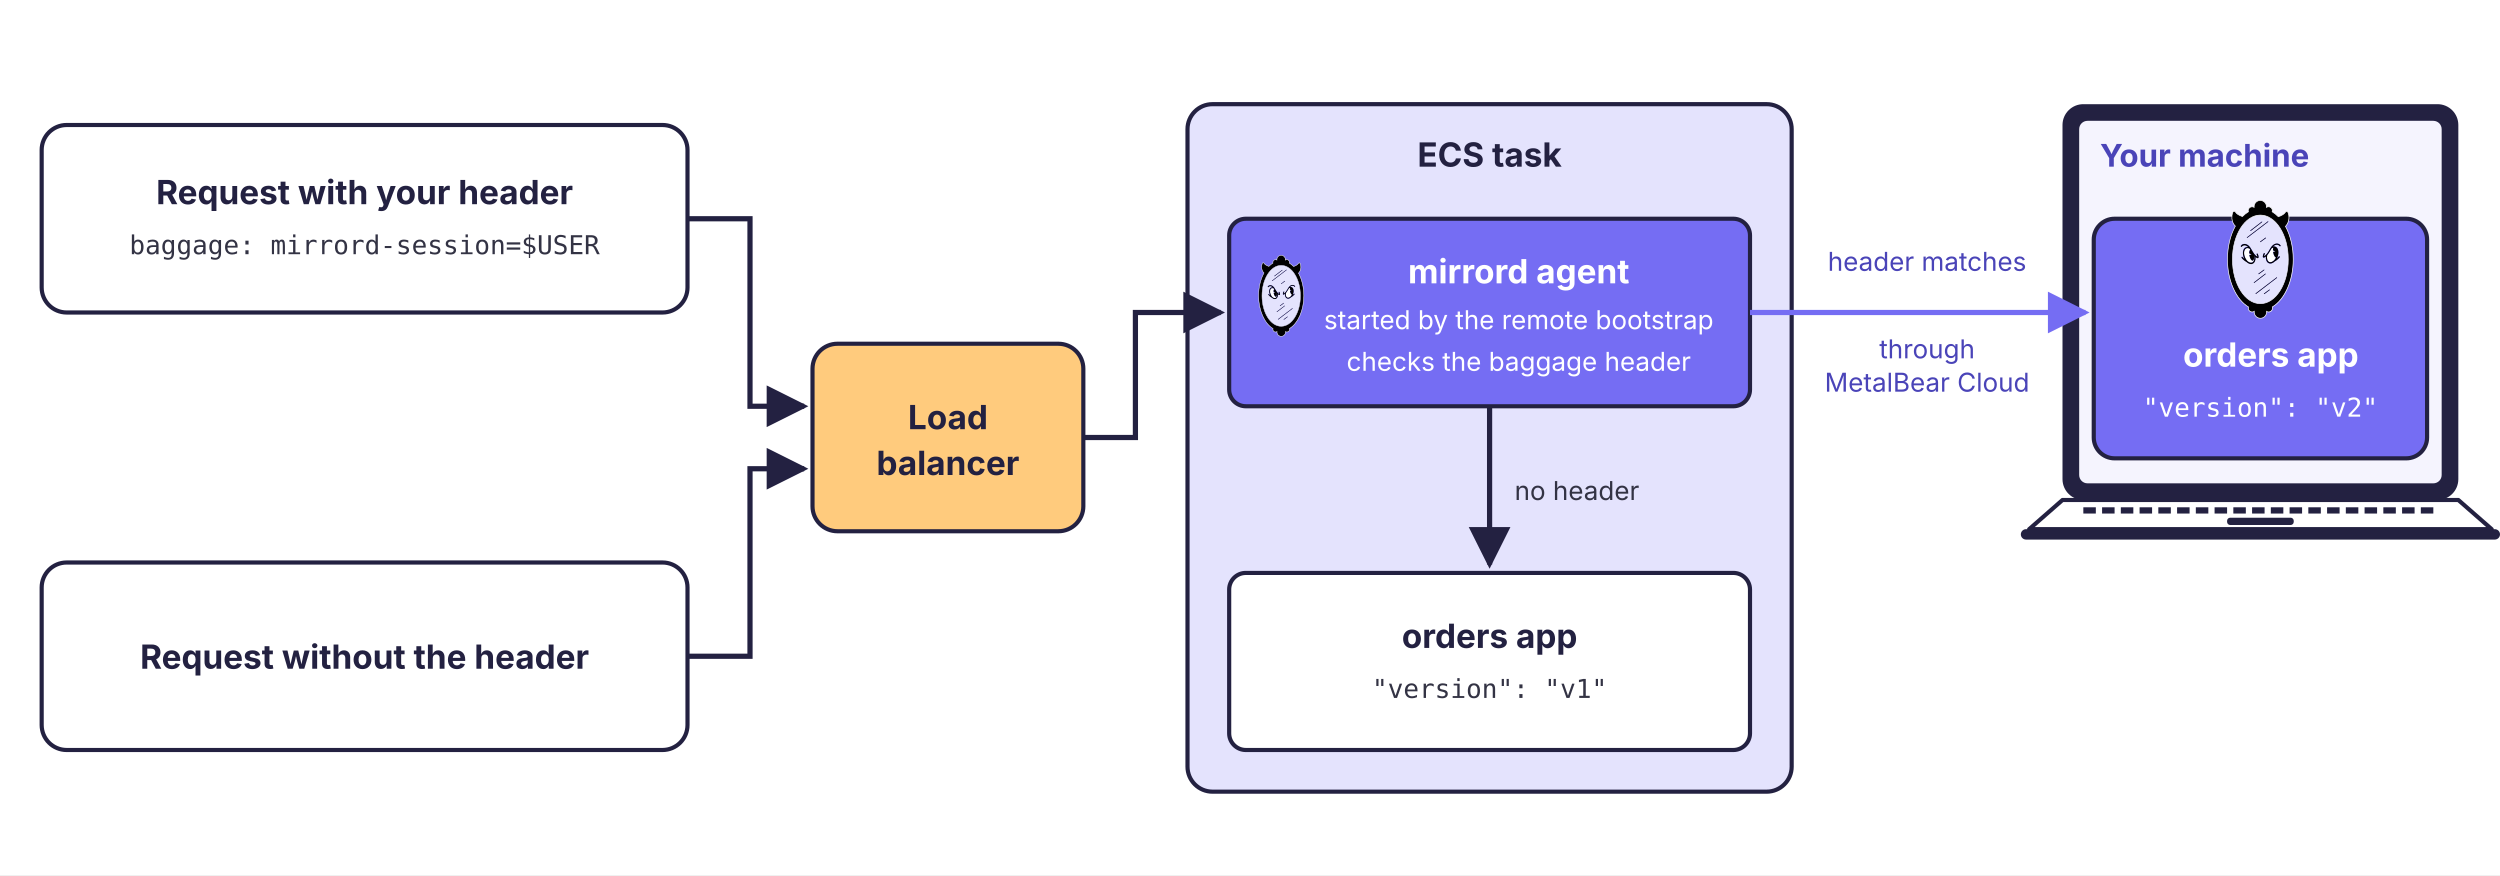
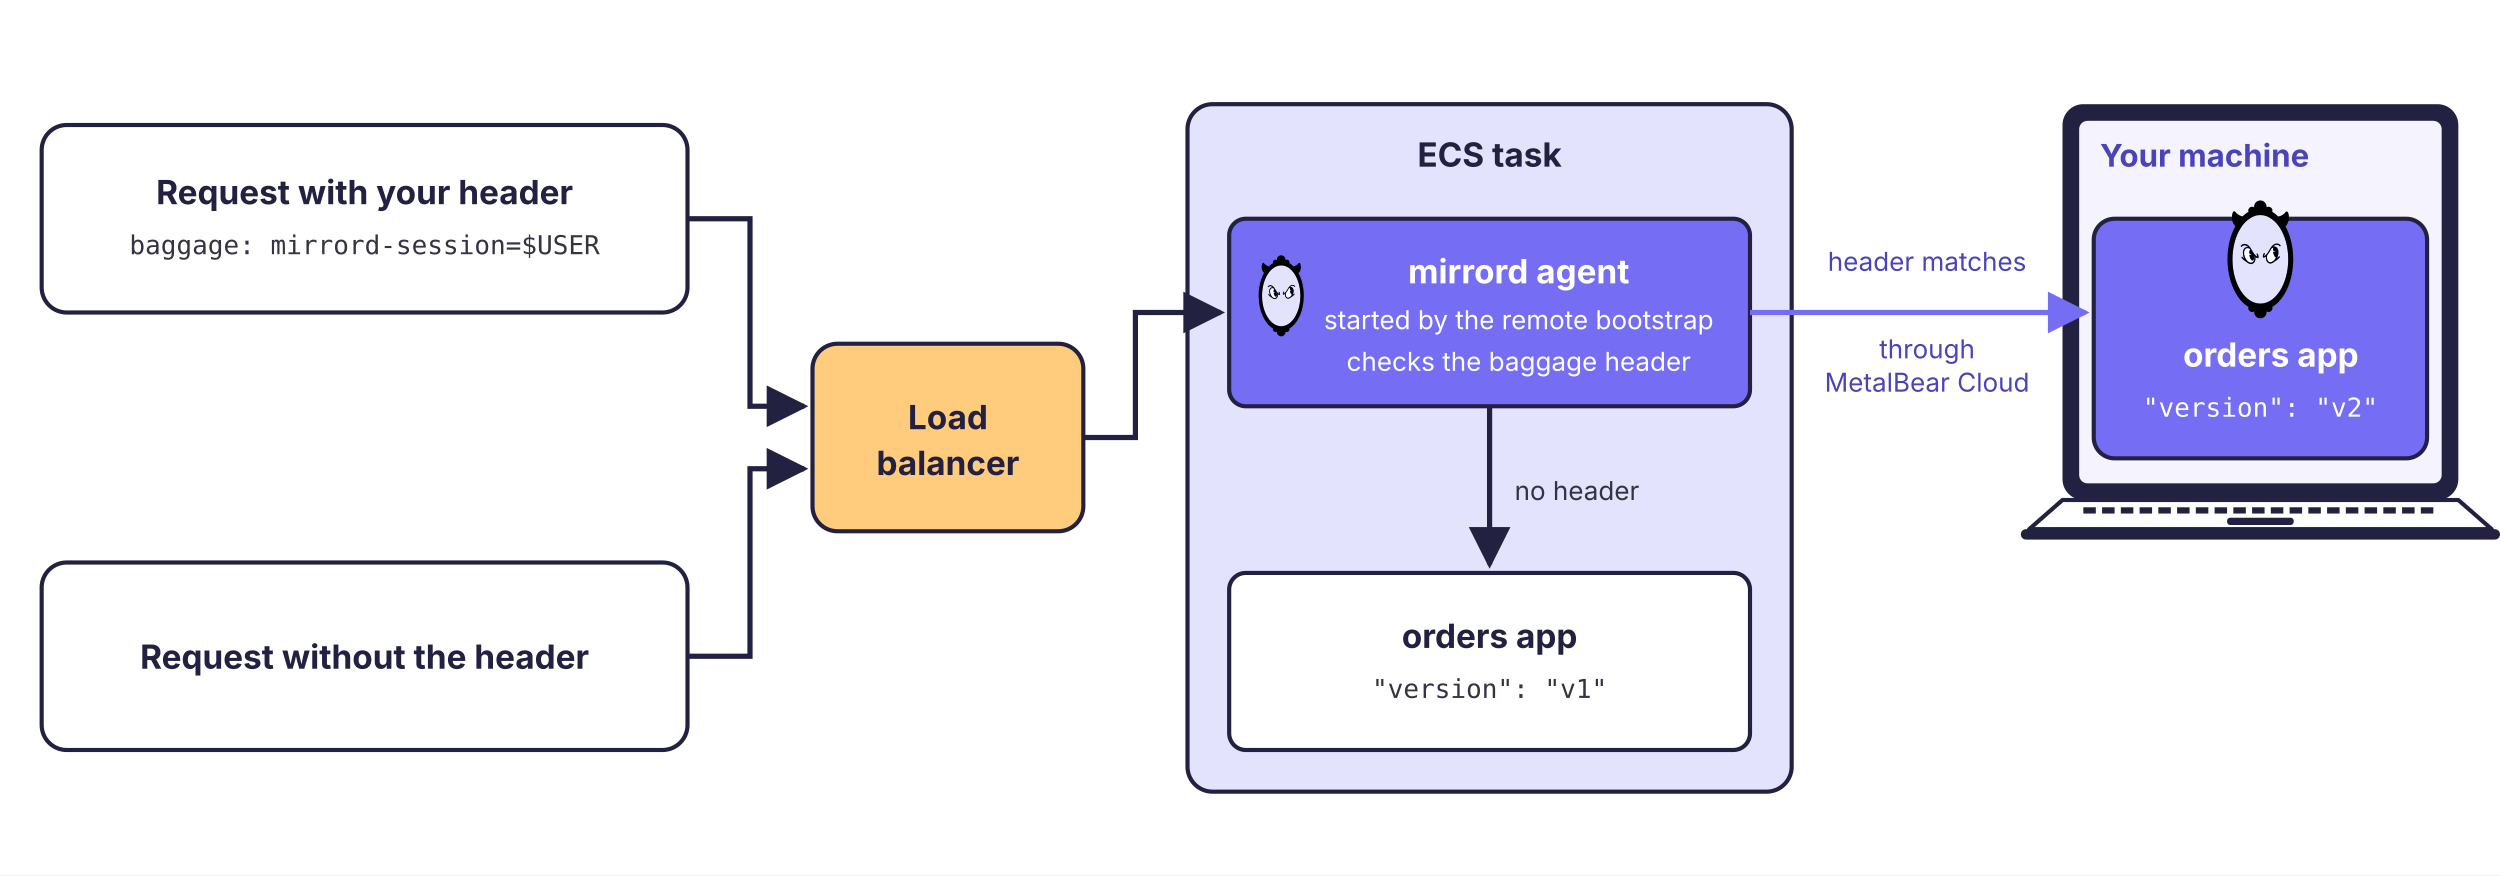
<svg xmlns="http://www.w3.org/2000/svg" viewBox="0 0 1200 420" width="1200" height="420" font-family="Inter, Helvetica, Arial, sans-serif" role="img" aria-labelledby="t d">
  <defs>
    <marker id="arrow" viewBox="0 0 10 10" refX="9" refY="5" markerWidth="8" markerHeight="8" orient="auto-start-reverse">
      <path d="M0 0 L10 5 L0 10 z" fill="#232141" />
    </marker>
    <marker id="arrow-purple" viewBox="0 0 10 10" refX="9" refY="5" markerWidth="8" markerHeight="8" orient="auto-start-reverse">
      <path d="M0 0 L10 5 L0 10 z" fill="#756DF3" />
    </marker>
    <symbol id="mirrord" viewBox="97 61 391 696">
      <path fill="#ffffff" d="M255.6,387c4.1,19.1-0.9,36.1-12,40.5c-8.2,3.2-17.8,0-26.5-8.2c-0.3-0.6-0.9-0.9-1.5-1.2c0,0,0,0-0.3-0.3 c-5.5-5.6-10.5-13.2-14-22c-4.7-11.5-6.1-23.2-4.4-33.5c1.8-9.4,6.1-16.1,12.8-18.8c5.5-2.3,12.5-1.5,19.3,2.6 c1.5,2.3,2.6,4.4,3.8,6.2c-4.1,2.6-6.4,10.3-6.4,20.3l3.2,1.8l11.1,6.5l-12.5,1.5h-0.9c0.3,1.2,0.3,2.3,0.6,3.5 c3.2,17.9,12,31.1,19,29.7c6.4-1.2,9.6-14.4,7.6-30.2C255.3,386.4,255.6,386.7,255.6,387z" />
      <path fill="#ffffff" d="M384,398.4c-3.2,6.8-7.3,12.3-12,17c0,0,0,0-0.3,0c-0.6,0.3-0.9,0.9-1.2,1.2c-8.7,7.9-18.4,11.5-26.5,8.2 c-11.1-4.7-16-21.4-12-40.5c1.5-1.8,3.2-3.8,4.7-5.6c5-6.5,9-13.2,12.8-20l1.2-2.1c1.2-1.8,2-3.8,3.2-5.6c1.2-2.1,2.6-4.4,4.4-7 c3.5-2.1,6.7-3.2,9.9-3.8c-2,4.7-2.3,10.3-2.3,15.3l3.2,1.8l11.1,6.5l-12.5,1.5h-0.9c0.3,1.2,0.3,2.3,0.6,3.8 C370.5,384.6,377.5,397,384,398.4z" />
-       <path fill="#E4E3FD" d="M405,391.7c-1.5-1.2-3.8-0.9-5,0.6c-3.2,4.1-7,7.9-11.1,11.5c1.2-2.3,2.6-5,3.5-7.6 c5.3-12.6,6.7-25.8,4.7-37.3c-2.3-12-8.2-20.6-16.9-24.1c-4.1-1.8-8.8-2.1-13.7-1.2c4.4-4.4,10.2-8.5,17.5-10 c8.2-1.5,16.6,1.5,20.4,7.3c1.2,1.5,3.2,2.1,5,0.9c1.5-1.2,2-3.2,0.9-4.7c-5.5-8.2-16.6-12.3-27.4-10c-11.1,2.1-19.3,9.7-24.2,15.6 c-2,2.3-3.8,5-5.5,7.3c-2,2.9-3.5,5.6-5,8.2c-1.2,2.1-2.3,3.8-3.2,5.6l-1.2,2.1c-3.8,6.5-7.6,13.2-12.3,19.1 c-5.8,7.6-11.7,12.9-18.4,16.7c0.6-5,2-9.7,4.4-14.1c0.9-1.8,0.3-3.8-1.5-4.7c-1.7-0.9-3.8-0.3-4.7,1.5c-2.9,5.6-4.7,11.5-5.3,17.6 c0,0.9-0.3,3.5,1.5,5.6c1.2,1.2,2.3,1.8,4.1,1.8c1.5,0,2.9-0.3,4.4-1.5c2.6-1.5,5.3-3.2,7.9-5.3c-1.7,18.5,5,34.1,17.5,39.3 c2.9,1.2,5.8,1.8,8.8,1.8c8.5,0,17.5-4.4,25.4-12c11.4-6.2,21.6-14.4,29.5-24.7C406.7,395.2,406.4,392.8,405,391.7z M292.1,149.1 c90.1,0,163.6,116.6,163.6,259.6s-73.5,259.6-163.6,259.6c-90.4,0-163.6-116.6-163.6-259.6S201.9,149.1,292.1,149.1z M389.5,517.3 c0.9-0.6,0.9-1.8,0.3-2.3c-0.6-0.9-1.8-0.9-2.3-0.3l-122.5,93.7c-0.9,0.6-0.9,1.8-0.3,2.3c0.3,0.3,0.9,0.6,1.5,0.6 c0.3,0,0.9,0,1.2-0.3L389.5,517.3z M346.9,589c0.9-0.6,0.9-1.8,0.3-2.3c-0.6-0.9-1.8-0.9-2.3-0.3l-31.2,23.2 c-0.9,0.6-0.9,1.8-0.3,2.3c0.3,0.6,0.9,0.9,1.5,0.9c0.3,0,0.6-0.3,0.9-0.3L346.9,589z M338.2,189.1c0.9-0.6,0.9-1.8,0.3-2.3 c-0.6-0.9-1.8-0.9-2.3-0.3l-122.5,93.4c-0.9,0.6-0.9,1.8-0.3,2.3c0.3,0.3,0.9,0.6,1.5,0.6c0.3,0,0.9,0,0.9-0.3L338.2,189.1z M324.4,284.5c0.9-0.6,0.9-1.8,0.3-2.3c-0.6-0.9-1.7-0.9-2.3-0.3l-31.2,22.9c-0.9,0.6-0.9,1.8-0.3,2.3c0.3,0.6,0.9,0.6,1.5,0.6 c0.3,0,0.6,0,0.9-0.3L324.4,284.5z M322.7,495.9c0.9-0.6,0.9-1.8,0.3-2.3c-0.6-0.9-1.8-0.9-2.3-0.3l-66.2,50.8 c-0.9,0.6-0.9,1.8-0.3,2.3c0.3,0.3,0.9,0.6,1.5,0.6c0.3,0,0.6,0,0.9-0.3L322.7,495.9z M314.8,472.4c0.9-0.6,0.9-1.8,0.3-2.3 c-0.6-0.9-1.8-0.9-2.3-0.3L281.6,493c-0.9,0.6-0.9,1.8-0.3,2.3c0.3,0.6,0.9,0.9,1.5,0.9c0.3,0,0.9-0.3,0.9-0.3L314.8,472.4z M302.3,190.5c0.9-0.6,0.9-1.8,0.3-2.3c-0.6-0.9-1.7-0.9-2.3-0.3L234,239c-0.9,0.6-0.9,1.8-0.3,2.3c0.3,0.3,0.9,0.6,1.5,0.6 c0.3,0,0.9,0,1.2-0.3L302.3,190.5z M280.1,399.6c1.8-2.1,1.5-4.7,1.5-5.6c-0.6-6.2-2.3-12.3-5-17.9c-0.9-1.8-2.9-2.3-4.7-1.5 c-1.8,0.9-2.3,2.9-1.5,4.7c2.3,4.4,3.8,9.4,4.4,14.1c-6.4-3.8-12.5-9.4-18.4-16.7c-4.7-6.2-8.8-12.9-12.3-19.1l-1.5-2.3 c-1.2-1.8-2-3.8-3.2-5.6c-1.5-2.3-2.9-5.3-5-8.2c0,0,0,0,0-0.3c-1.5-2.3-3.5-5-5.5-7.3c-5-5.9-13.1-13.2-24.2-15.6 c-10.8-2.1-21.9,2.1-27.4,10c-1.2,1.5-0.6,3.8,0.9,4.7c1.5,1.2,3.8,0.6,4.7-0.9c4.1-5.9,12.5-8.8,20.4-7.3 c7.3,1.5,13.1,5.9,17.5,10c-4.7-0.9-9.3-0.3-13.7,1.2c-8.8,3.5-14.6,12-16.9,24.1c-2,11.5-0.3,24.7,4.7,37.3 c1.2,2.6,2.3,5.3,3.5,7.6c-4.1-3.5-7.9-7.3-11.1-11.5c-1.2-1.5-3.5-1.8-5-0.6c-1.5,1.2-1.8,3.5-0.6,5c8.2,10,18.4,18.5,29.5,24.7 c7.9,7.6,16.9,11.7,25.7,11.7c2.9,0,6.1-0.6,8.8-1.8c12.5-5.3,19-20.6,17.5-39.3c2.6,2.1,5,3.8,7.9,5.3c1.5,0.9,2.9,1.2,4.4,1.2 C277.8,401.4,279.2,400.8,280.1,399.6z" />
+       <path fill="#E4E3FD" d="M405,391.7c-1.5-1.2-3.8-0.9-5,0.6c-3.2,4.1-7,7.9-11.1,11.5c1.2-2.3,2.6-5,3.5-7.6 c5.3-12.6,6.7-25.8,4.7-37.3c-2.3-12-8.2-20.6-16.9-24.1c-4.1-1.8-8.8-2.1-13.7-1.2c4.4-4.4,10.2-8.5,17.5-10 c8.2-1.5,16.6,1.5,20.4,7.3c1.2,1.5,3.2,2.1,5,0.9c1.5-1.2,2-3.2,0.9-4.7c-5.5-8.2-16.6-12.3-27.4-10c-11.1,2.1-19.3,9.7-24.2,15.6 c-2,2.3-3.8,5-5.5,7.3c-2,2.9-3.5,5.6-5,8.2c-1.2,2.1-2.3,3.8-3.2,5.6l-1.2,2.1c-3.8,6.5-7.6,13.2-12.3,19.1 c-5.8,7.6-11.7,12.9-18.4,16.7c0.6-5,2-9.7,4.4-14.1c0.9-1.8,0.3-3.8-1.5-4.7c-1.7-0.9-3.8-0.3-4.7,1.5c-2.9,5.6-4.7,11.5-5.3,17.6 c0,0.9-0.3,3.5,1.5,5.6c1.2,1.2,2.3,1.8,4.1,1.8c1.5,0,2.9-0.3,4.4-1.5c2.6-1.5,5.3-3.2,7.9-5.3c-1.7,18.5,5,34.1,17.5,39.3 c2.9,1.2,5.8,1.8,8.8,1.8c8.5,0,17.5-4.4,25.4-12c11.4-6.2,21.6-14.4,29.5-24.7C406.7,395.2,406.4,392.8,405,391.7z M292.1,149.1 c90.1,0,163.6,116.6,163.6,259.6s-73.5,259.6-163.6,259.6c-90.4,0-163.6-116.6-163.6-259.6S201.9,149.1,292.1,149.1z M280.1,399.6c1.8-2.1,1.5-4.7,1.5-5.6c-0.6-6.2-2.3-12.3-5-17.9c-0.9-1.8-2.9-2.3-4.7-1.5 c-1.8,0.9-2.3,2.9-1.5,4.7c2.3,4.4,3.8,9.4,4.4,14.1c-6.4-3.8-12.5-9.4-18.4-16.7c-4.7-6.2-8.8-12.9-12.3-19.1l-1.5-2.3 c-1.2-1.8-2-3.8-3.2-5.6c-1.5-2.3-2.9-5.3-5-8.2c0,0,0,0,0-0.3c-1.5-2.3-3.5-5-5.5-7.3c-5-5.9-13.1-13.2-24.2-15.6 c-10.8-2.1-21.9,2.1-27.4,10c-1.2,1.5-0.6,3.8,0.9,4.7c1.5,1.2,3.8,0.6,4.7-0.9c4.1-5.9,12.5-8.8,20.4-7.3 c7.3,1.5,13.1,5.9,17.5,10c-4.7-0.9-9.3-0.3-13.7,1.2c-8.8,3.5-14.6,12-16.9,24.1c-2,11.5-0.3,24.7,4.7,37.3 c1.2,2.6,2.3,5.3,3.5,7.6c-4.1-3.5-7.9-7.3-11.1-11.5c-1.2-1.5-3.5-1.8-5-0.6c-1.5,1.2-1.8,3.5-0.6,5c8.2,10,18.4,18.5,29.5,24.7 c7.9,7.6,16.9,11.7,25.7,11.7c2.9,0,6.1-0.6,8.8-1.8c12.5-5.3,19-20.6,17.5-39.3c2.6,2.1,5,3.8,7.9,5.3c1.5,0.9,2.9,1.2,4.4,1.2 C277.8,401.4,279.2,400.8,280.1,399.6z" />
      <path d="M439.4,215.2c29.5,54,45.5,122.4,45.5,193.8c0,123.6-49,234.9-122.8,279.2c0.6,2.1,1.2,4.4,1.2,6.8 c0,12.3-10.2,22.6-22.5,22.6c-4.4,0-8.8-1.2-12.3-3.5c0.3,1.2,0.3,2.6,0.3,3.8c0,20.3-16.3,36.7-36.5,36.7s-36.5-16.4-36.5-36.7 c0-1.2,0-2.6,0.3-3.8c-3.5,2.3-7.9,3.5-12.3,3.5c-12.3,0-22.5-10-22.5-22.6c0-2.3,0.3-4.7,1.2-6.8C148.6,643.6,99.3,532.3,99.3,409 c0-71.9,16.3-140.9,46.4-195.3c-1.5-0.9-2.3-2.1-3.5-3.2c-9.9-11.2-15.5-26.4-16.9-42.6c-0.6-11.5,0.9-23.2,5-33.8 c0.6-1.8,2.6-6.8,7.6-7.3c5.3-0.6,8.5,3.8,11.4,7.9c1.2,1.5,2.3,2.9,2.9,3.8c5.5,5.3,12.5,9.7,21.6,13.8c4.4,2.1,9,3.8,13.4,5.3 c11.1-11.2,22.8-20.6,35-27.9c-0.6-2.3-1.2-4.4-1.2-6.8c0-12.3,10.2-22.6,22.5-22.6c4.4,0,8.8,1.2,12.3,3.5c0-1.2-0.3-2.6-0.3-3.8 c0-20.3,16.3-36.7,36.5-36.7c20.1,0,36.5,16.4,36.5,36.7c0,1.2,0,2.6-0.3,3.8c3.5-2.3,7.9-3.5,12.3-3.5c12.5,0,22.5,10.3,22.5,22.6 c0,2.3-0.3,4.7-1.2,6.8c12.5,7.6,24.8,17.3,36.2,29.1c4.7-1.5,9-3.2,13.7-5.3c9-4.1,16-8.5,21.6-13.8c0.9-0.9,2-2.3,2.9-3.8 c2.9-4.1,6.1-8.5,11.4-7.9c5,0.6,7,5.6,7.6,7.3c4.1,10.6,5.5,22.3,4.7,33.8c-1.2,15.9-7,31.4-16.9,42.6 C442.3,212.6,441.1,214,439.4,215.2z M455.7,409c0-143.3-73.5-259.6-163.6-259.6c-90.4,0-163.6,116.6-163.6,259.6 c0,143,73.5,259.6,163.6,259.6C382.5,668.6,455.7,552,455.7,409z" />
-       <path fill="#ffffff" d="M292.4,756.6c-21.2,0-38.5-17.4-38.5-38.7c0-0.1,0-0.2,0-0.3c-3,1.3-6.5,2-10,2c-13.5,0-24.5-11-24.5-24.6 c0-2.2,0.2-4.2,0.7-5.9c-36.1-22.2-66.8-60.3-88.9-110.2C109,528.5,97.3,469.7,97.3,409c0-71.5,16.3-140.6,45.8-194.7 c-0.6-0.5-1.1-1-1.5-1.5c-0.3-0.3-0.5-0.6-0.8-0.8l-0.1-0.1c-9.7-10.9-15.9-26.4-17.4-43.7c-0.6-12.5,1.1-24.4,5.1-34.7 c0.8-2.3,3.2-7.9,9.2-8.6c6.5-0.7,10.4,4.7,13.2,8.7c1.1,1.4,2.2,2.8,2.9,3.7c5.3,5,11.9,9.2,20.9,13.3c3.5,1.7,7.6,3.3,12.1,4.8 c10.7-10.7,21.9-19.6,33.2-26.5c-0.5-1.9-0.9-3.7-0.9-5.8c0-13.3,11.2-24.6,24.5-24.6c3.5,0,6.9,0.7,10,2c0-0.1,0-0.2,0-0.3 c0-21.3,17.3-38.7,38.5-38.7c21.2,0,38.5,17.4,38.5,38.7c0,0.1,0,0.2,0,0.3c3-1.3,6.5-2,10-2c13.5,0,24.5,11,24.5,24.6 c0,2.2-0.2,4.2-0.7,5.9c12.2,7.6,23.8,16.9,34.3,27.6c3.7-1.2,7.6-2.7,12.3-4.8c9-4.1,15.7-8.4,21-13.4c0.7-0.7,1.8-2,2.6-3.4 l0.1-0.1c2.8-4,6.7-9.5,13.2-8.8c6,0.7,8.5,6.3,9.3,8.7c4,10.4,5.7,22.4,4.8,34.5c-1.2,16.6-7.5,32.4-17.2,43.5c-0.4,1-1.3,2-2.4,3 c29,53.9,44.9,122.4,44.9,193.3c0,60.9-11.7,119.7-33.9,170.2c-22,49.9-52.6,87.9-88.6,110c0.5,1.9,0.8,3.8,0.8,5.8 c0,13.3-11.2,24.6-24.5,24.6c-3.5,0-6.9-0.7-10-2c0,0.1,0,0.2,0,0.3C330.8,739.2,313.6,756.6,292.4,756.6z M259.4,709.5l-1.2,5 c-0.2,0.9-0.2,2.3-0.2,3.3c0,19.1,15.5,34.7,34.5,34.7s34.5-15.6,34.5-34.7c0-1.1,0-2.4-0.2-3.3l-1.2-5l4.3,2.9 c3.1,2.1,7,3.2,11.1,3.2c11.1,0,20.5-9.4,20.5-20.6c0-2.1-0.5-4.2-1.1-6.2l-0.4-1.5l1.3-0.8c72.9-43.8,121.8-155.3,121.8-277.5 c0-70.8-16.1-139.3-45.3-192.8l-0.9-1.6l1.5-1c1.6-1.1,2.3-2.2,2.4-2.5l0.1-0.4l0.3-0.3c9.3-10.4,15.2-25.5,16.4-41.4 c0.9-11.6-0.7-22.9-4.5-32.9c-0.6-1.7-2.3-5.6-6-6.1c-3.8-0.4-6.3,2.6-9.5,7c-0.9,1.5-2.1,3-3.2,4.1c-5.7,5.4-12.7,9.9-22.2,14.2 c-5.4,2.4-9.7,4-13.9,5.4l-1.2,0.4l-0.9-0.9c-10.9-11.3-23-21-35.8-28.8l-1.5-0.9l0.7-1.6c0.7-1.6,1-3.5,1-6 c0-11.4-9.2-20.6-20.5-20.6c-4.1,0-8.1,1.1-11.1,3.2l-4.3,2.9l1.2-5c0.2-0.9,0.2-2.3,0.2-3.3c0-19.1-15.5-34.7-34.5-34.7 c-19,0-34.5,15.6-34.5,34.7c0,0.5,0.1,1.1,0.1,1.7c0.1,0.7,0.2,1.4,0.2,2.1v3.8l-3.1-2.1c-3.1-2.1-7-3.2-11.1-3.2 c-11.1,0-20.5,9.4-20.5,20.6c0,1.9,0.4,3.6,0.9,5.6l0.5,2.1l-1.3,0.8c-11.8,7.1-23.5,16.4-34.6,27.6l-0.9,0.9l-1.2-0.4 c-5.1-1.7-9.7-3.5-13.6-5.4c-9.5-4.3-16.5-8.8-22.1-14.2l-0.2-0.2l-0.1-0.2c-0.5-0.8-1.7-2.2-2.8-3.6l-0.1-0.1 c-3.1-4.4-5.7-7.5-9.5-7.1c-3.7,0.4-5.4,4.3-5.9,6c-3.8,9.8-5.5,21.2-4.9,33c1.5,16.4,7.3,31.1,16.4,41.3c0.3,0.3,0.6,0.6,0.9,0.9 c0.7,0.8,1.4,1.5,2.2,2l1.6,1l-0.9,1.7c-29.7,53.8-46.1,122.8-46.1,194.3c0,121.9,49.2,233.4,122.4,277.5l1.5,0.9l-0.7,1.6 c-0.7,1.6-1,3.5-1,6c0,11.4,9.2,20.6,20.5,20.6c4.1,0,8.1-1.1,11.1-3.2L259.4,709.5z M292.1,670.6c-91.3,0-165.6-117.3-165.6-261.6 s74.3-261.6,165.6-261.6c91.3,0,165.6,117.3,165.6,261.6S383.4,670.6,292.1,670.6z M292.1,151.4c-89.1,0-161.6,115.5-161.6,257.6 c0,68.8,16.9,133.5,47.7,182.3c30.6,48.5,71,75.2,113.9,75.2c89.1,0,161.6-115.5,161.6-257.6C453.7,267,381.2,151.4,292.1,151.4z" />
-       <path d="M344.9,586.3c0.9-0.6,1.7-0.3,2.3,0.3c0.6,0.9,0.3,1.8-0.3,2.3l-31.2,23.2c-0.3,0.3-0.6,0.3-0.9,0.3 c-0.6,0-1.2-0.3-1.5-0.9c-0.6-0.9-0.3-1.8,0.3-2.3L344.9,586.3z" />
      <path d="M372,415.5c4.4-4.4,8.5-10.3,12-17c-6.4-1.8-13.4-13.8-16.3-29.7c-0.3-1.2-0.6-2.3-0.6-3.8h0.9l12.5-1.5l-11.1-6.5 l-3.2-1.8c0-5,0.3-10.6,2.3-15.3c-3.2,0.6-6.7,1.8-9.9,3.8c-1.8,2.3-3.2,5-4.4,7c-1.2,2.1-2.3,3.8-3.2,5.6l-1.2,2.1 c-3.8,6.5-7.9,13.5-12.8,20c-1.5,2.1-3.2,3.8-4.7,5.6c-4.1,19.1,0.9,35.8,12,40.5c8.2,3.2,17.8-0.3,26.5-8.2 C370.8,416.3,371.4,415.8,372,415.5z M410.5,326.8c1.2,1.5,0.9,3.8-0.9,4.7c-1.5,1.2-3.8,0.9-5-0.9c-4.1-5.9-12.5-8.8-20.4-7.3 c-7.3,1.5-13.1,5.9-17.5,10c4.7-0.9,9.3-0.3,13.7,1.2c8.8,3.5,14.9,12,16.9,24.1c2,11.5,0.3,24.7-4.7,37.3 c-1.2,2.6-2.3,5.3-3.5,7.6c4.1-3.5,7.9-7.3,11.1-11.5c1.2-1.5,3.5-1.8,5-0.6c1.5,1.2,1.7,3.5,0.6,5c-8.2,10.3-18.4,18.5-29.5,24.7 c-7.9,7.6-16.9,12-25.4,12c-3.2,0-6.1-0.6-8.8-1.8c-12.5-5.3-19-20.6-17.5-39.3c-2.6,2.1-5.3,3.8-7.9,5.3c-1.5,0.9-3.2,1.5-4.4,1.5 c-1.5,0-2.9-0.6-4.1-1.8c-1.7-2.1-1.5-4.7-1.5-5.6c0.6-6.2,2.3-12,5.3-17.6c0.9-1.8,2.9-2.3,4.7-1.5c1.8,0.9,2.3,2.9,1.5,4.7 c-2.3,4.4-3.8,9.4-4.4,14.1c6.4-3.8,12.5-9.4,18.4-16.7c4.7-6.2,8.8-12.6,12.3-19.1l1.2-2.1c1.2-2.1,2.3-3.8,3.2-5.6 c1.5-2.3,2.9-5.3,5-8.2c1.8-2.3,3.5-5,5.5-7.3c5-5.9,13.4-13.2,24.2-15.6C393.9,314.5,405,318.6,410.5,326.8z" />
-       <path d="M324.4,284.5l-31.5,23.2c-0.3,0.3-0.6,0.3-0.9,0.3c-0.6,0-1.2-0.3-1.5-0.6c-0.6-0.9-0.3-1.8,0.3-2.3l31.2-23.2 c0.9-0.6,1.7-0.3,2.3,0.3C325.6,282.7,325.3,283.9,324.4,284.5z" />
-       <path d="M312.8,469.5c0.9-0.6,1.8-0.3,2.3,0.3c0.6,0.9,0.3,1.8-0.3,2.3l-31.2,23.2c-0.3,0.3-0.6,0.3-0.9,0.3 c-0.6,0-1.2-0.3-1.5-0.9c-0.6-0.9-0.3-1.8,0.3-2.3L312.8,469.5z" />
-       <path d="M387.5,514.7c0.9-0.6,1.8-0.3,2.3,0.3c0.6,0.9,0.3,1.8-0.3,2.3L267,611c-0.3,0.3-0.6,0.3-1.2,0.3c-0.6,0-1.2-0.3-1.5-0.6 c-0.6-0.9-0.6-1.8,0.3-2.3L387.5,514.7z" />
-       <path d="M320.7,493c0.9-0.6,1.8-0.3,2.3,0.3c0.6,0.9,0.6,1.8-0.3,2.3l-66.2,51.1c-0.3,0.3-0.6,0.3-0.9,0.3c-0.6,0-1.2-0.3-1.5-0.6 c-0.6-0.9-0.6-1.8,0.3-2.3L320.7,493z" />
-       <path d="M300.2,187.9c0.9-0.6,1.7-0.3,2.3,0.3c0.6,0.9,0.6,1.8-0.3,2.3l-65.9,51.1c-0.3,0.3-0.6,0.3-1.2,0.3 c-0.6,0-0.9-0.3-1.5-0.6c-0.6-0.9-0.3-1.8,0.3-2.3L300.2,187.9z" />
-       <path d="M213.6,279.8l122.5-93.7c0.6-0.6,1.8-0.3,2.3,0.3c0.6,0.9,0.3,1.8-0.3,2.3l-122.5,93.7c-0.3,0.3-0.6,0.3-0.9,0.3 c-0.6,0-1.2-0.3-1.5-0.6C212.7,281.6,212.7,280.4,213.6,279.8z" />
      <path d="M243.9,427.5c11.1-4.4,16-21.4,12-40.5c-0.3-0.3-0.6-0.6-0.9-0.9c2,15.9-1.2,29.1-7.6,30.2c-7.3,1.5-15.8-12-19-29.7 c-0.3-1.2-0.3-2.3-0.6-3.5h0.9l12.5-1.5l-11.1-6.5l-3.2-1.8c0-10,2.3-17.6,6.4-20.3c-1.2-2.1-2.3-4.1-3.8-6.2 c-7-4.1-13.7-5-19.3-2.6c-6.4,2.6-11.1,9.4-12.8,18.8c-1.8,10-0.3,22,4.4,33.5c3.5,8.8,8.5,16.4,14,22c0,0,0.3,0,0.3,0.3 c0.6,0.3,1.2,0.9,1.5,1.2C225.9,427.2,235.8,430.7,243.9,427.5z M204.9,319.1c11.1,2.1,19.3,9.7,24.2,15.6c2,2.3,3.8,5,5.5,7.3 c0,0,0,0,0,0.3c2,2.9,3.5,5.6,5,8.2c1.2,1.8,2,3.5,3.2,5.6l1.5,2.3c3.8,6.5,7.6,12.9,12.3,19.1c5.8,7.3,11.7,12.9,18.4,16.7 c-0.6-5-2-9.7-4.4-14.1c-0.9-1.8-0.3-3.8,1.5-4.7c1.8-0.9,3.8-0.3,4.7,1.5c2.9,5.6,4.7,11.5,5,17.9c0,0.9,0.3,3.5-1.5,5.6 c-1.2,1.2-2.6,1.8-4.1,1.8c-1.5,0-2.9-0.6-4.4-1.2c-2.6-1.5-5.3-3.2-7.9-5.3c1.7,18.5-5,34.1-17.5,39.3c-2.9,1.2-5.8,1.8-8.8,1.8 c-8.5,0-17.5-4.4-25.7-11.7c-11.4-6.2-21.6-14.7-29.5-24.7c-1.2-1.5-0.9-3.8,0.6-5c1.5-1.2,3.8-0.9,5,0.6c3.2,4.1,7,7.9,11.1,11.5 c-1.2-2.3-2.6-5-3.5-7.6c-5-12.6-6.7-25.8-4.7-37.3c2-12,8.2-20.6,16.9-24.1c4.1-1.8,8.8-2.1,13.7-1.2c-4.4-4.4-10.2-8.8-17.5-10 c-8.2-1.5-16.6,1.5-20.4,7.3c-1.2,1.5-3.2,2.1-4.7,0.9c-1.5-1.2-2-3.2-0.9-4.7C183,320.9,194.1,317.1,204.9,319.1z" />
    </symbol>
  </defs>
  <rect x="0" y="0" width="1200" height="420" fill="#ffffff" />
  <rect x="20" y="60" width="310" height="90" rx="12" fill="#ffffff" stroke="#232141" stroke-width="2" />
  <text x="175" y="98" font-size="16" font-weight="700" fill="#232141" text-anchor="middle">Request with your header</text>
  <text x="175" y="122" font-size="12.5" font-family="Menlo, Consolas, monospace" fill="#333344" text-anchor="middle">baggage: mirrord-session=$USER</text>
  <rect x="20" y="270" width="310" height="90" rx="12" fill="#ffffff" stroke="#232141" stroke-width="2" />
  <text x="175" y="321" font-size="16" font-weight="700" fill="#232141" text-anchor="middle">Request without the header</text>
  <rect x="390" y="165" width="130" height="90" rx="12" fill="#FFCB7D" stroke="#232141" stroke-width="2" />
  <text x="455" y="206" font-size="16" font-weight="700" fill="#232141" text-anchor="middle">Load</text>
  <text x="455" y="228" font-size="16" font-weight="700" fill="#232141" text-anchor="middle">balancer</text>
  <rect x="570" y="50" width="290" height="330" rx="12" fill="#E4E3FD" stroke="#232141" stroke-width="2" />
  <text x="715" y="80" font-size="16" font-weight="700" fill="#232141" text-anchor="middle">ECS task</text>
  <rect x="590" y="105" width="250" height="90" rx="8" fill="#756DF3" stroke="#232141" stroke-width="2" />
  <use href="#mirrord" x="604" y="122" width="22" height="40" />
  <text x="729" y="136" font-size="16" font-weight="700" fill="#ffffff" text-anchor="middle">mirrord agent</text>
  <text x="729" y="158" font-size="12.5" fill="#ffffff" text-anchor="middle">started by the remote bootstrap</text>
  <text x="729" y="178" font-size="12.5" fill="#ffffff" text-anchor="middle">checks the baggage header</text>
  <rect x="590" y="275" width="250" height="85" rx="8" fill="#ffffff" stroke="#232141" stroke-width="2" />
  <text x="715" y="311" font-size="16" font-weight="700" fill="#232141" text-anchor="middle">orders app</text>
  <text x="715" y="335" font-size="12.5" font-family="Menlo, Consolas, monospace" fill="#333344" text-anchor="middle">"version": "v1"</text>
  <text x="727" y="240" font-size="12.5" fill="#333344">no header</text>
  <rect x="990" y="50" width="190" height="190" rx="10" fill="#232141" />
  <rect x="998" y="58" width="174" height="174" rx="4" fill="#F5F4FE" />
  <path d="M990 240 H1180 L1196 254 H974 Z" fill="#ffffff" stroke="#232141" stroke-width="2" stroke-linejoin="round" />
  <line x1="1000" y1="245" x2="1170" y2="245" stroke="#232141" stroke-width="3" stroke-dasharray="6 3" />
  <rect x="1069" y="248.5" width="32" height="3.5" rx="1.5" fill="#232141" />
  <rect x="970" y="254" width="230" height="5" rx="2.5" fill="#232141" />
  <text x="1008" y="80" font-size="15" font-weight="700" fill="#4a44b8">Your machine</text>
  <rect x="1005" y="105" width="160" height="115" rx="10" fill="#756DF3" stroke="#232141" stroke-width="2" />
  <use href="#mirrord" x="1069.0" y="96.0" width="32.0" height="57.0" />
  <text x="1090.0" y="176" font-size="16" font-weight="700" fill="#ffffff" text-anchor="middle">orders app</text>
  <text x="1085" y="200" font-size="12.5" font-family="Menlo, Consolas, monospace" fill="#ffffff" text-anchor="middle">"version": "v2"</text>
  <text x="925" y="130" font-size="12.5" fill="#4a44b8" text-anchor="middle">header matches</text>
  <text x="925" y="172" font-size="12.5" fill="#4a44b8" text-anchor="middle">through</text>
  <text x="925" y="188" font-size="12.5" fill="#4a44b8" text-anchor="middle">MetalBear Cloud</text>
  <polyline points="330,105 360,105 360,195 386,195" fill="none" stroke="#232141" stroke-width="2.5" marker-end="url(#arrow)" />
  <polyline points="330,315 360,315 360,225 386,225" fill="none" stroke="#232141" stroke-width="2.5" marker-end="url(#arrow)" />
  <polyline points="520,210 545,210 545,150 586,150" fill="none" stroke="#232141" stroke-width="2.5" marker-end="url(#arrow)" />
  <line x1="715" y1="195" x2="715" y2="271" stroke="#232141" stroke-width="2.5" marker-end="url(#arrow)" />
  <line x1="840" y1="150" x2="1001" y2="150" stroke="#756DF3" stroke-width="2.5" marker-end="url(#arrow-purple)" />
</svg>
